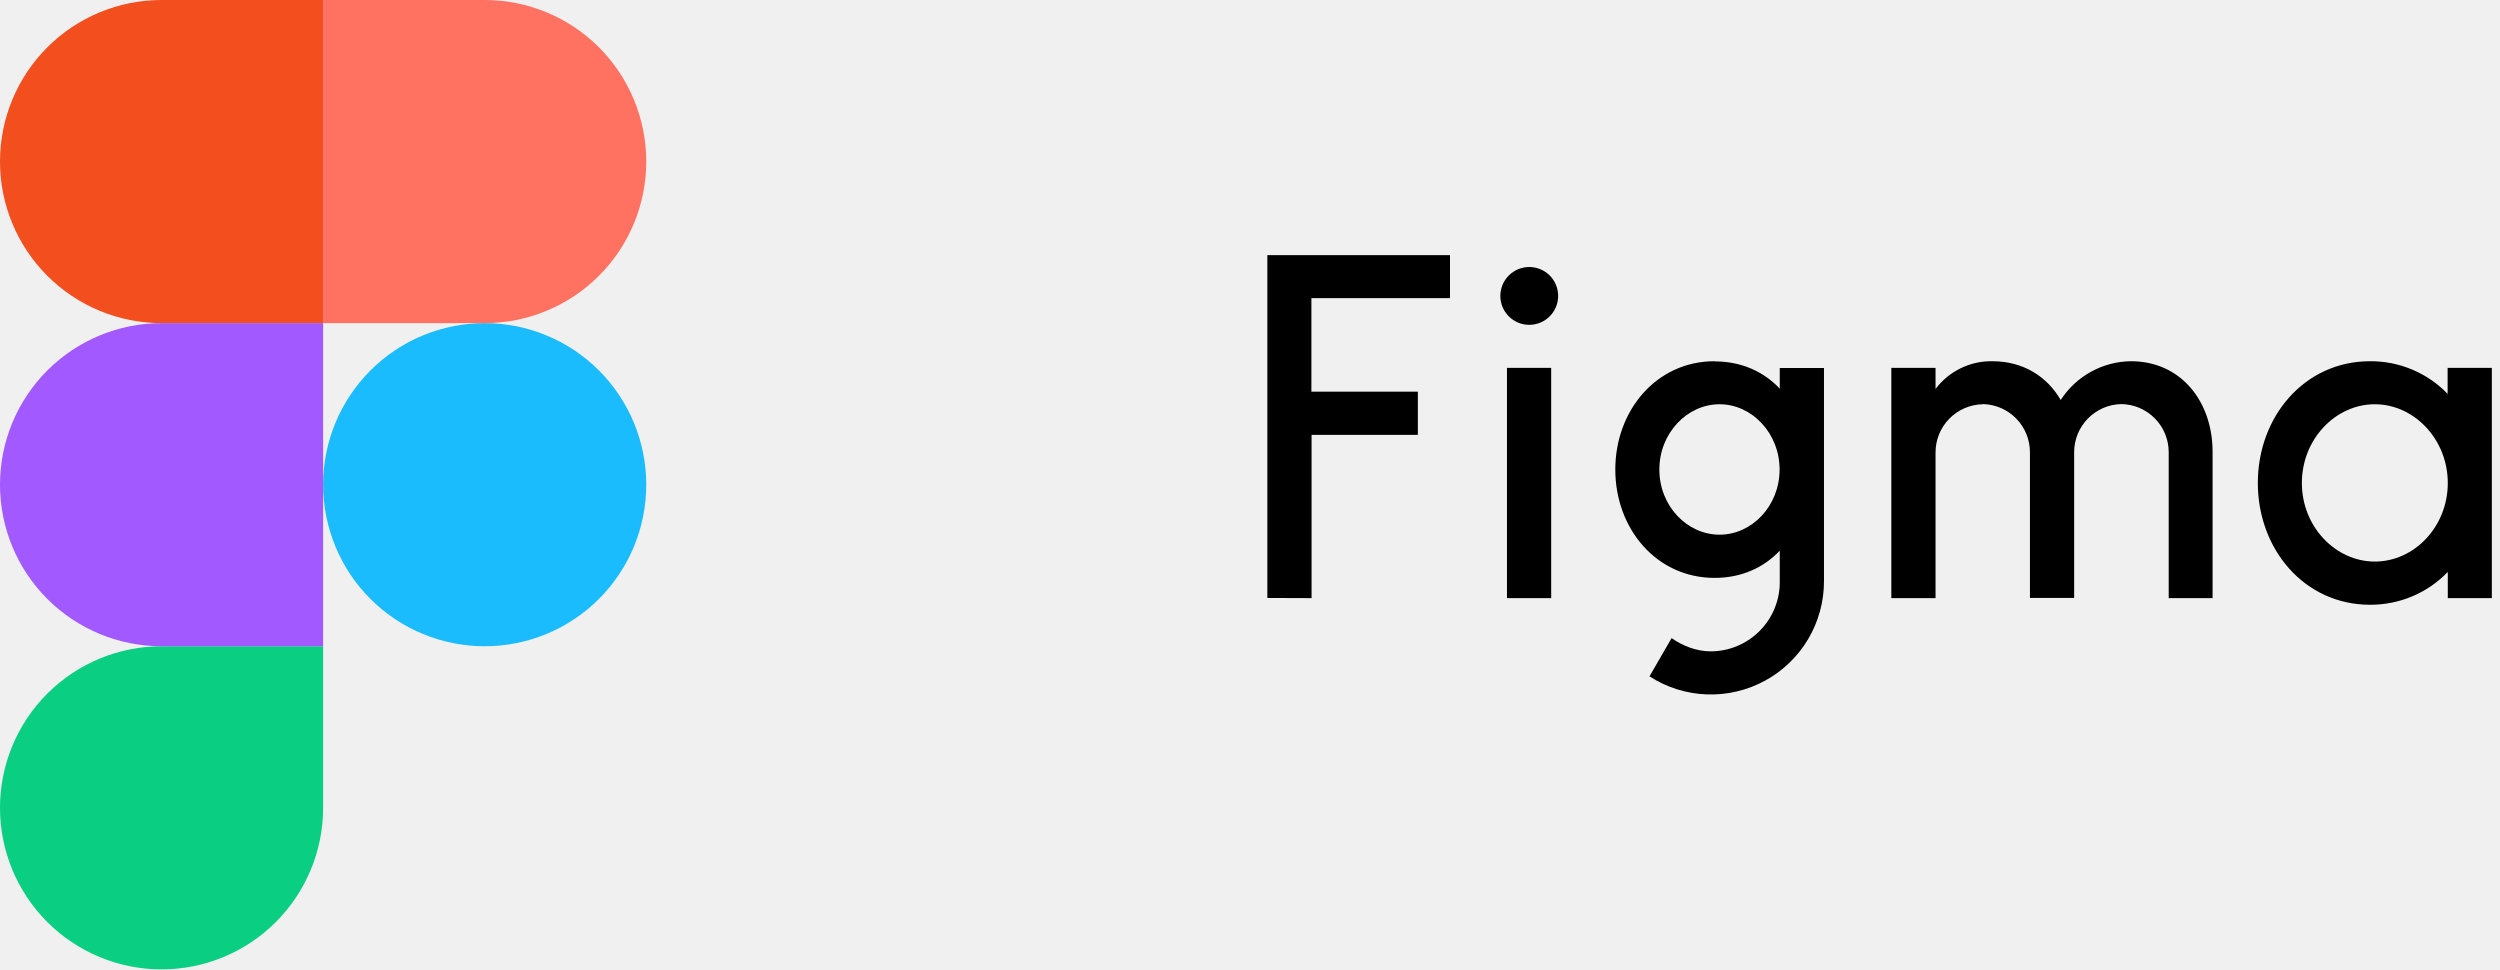
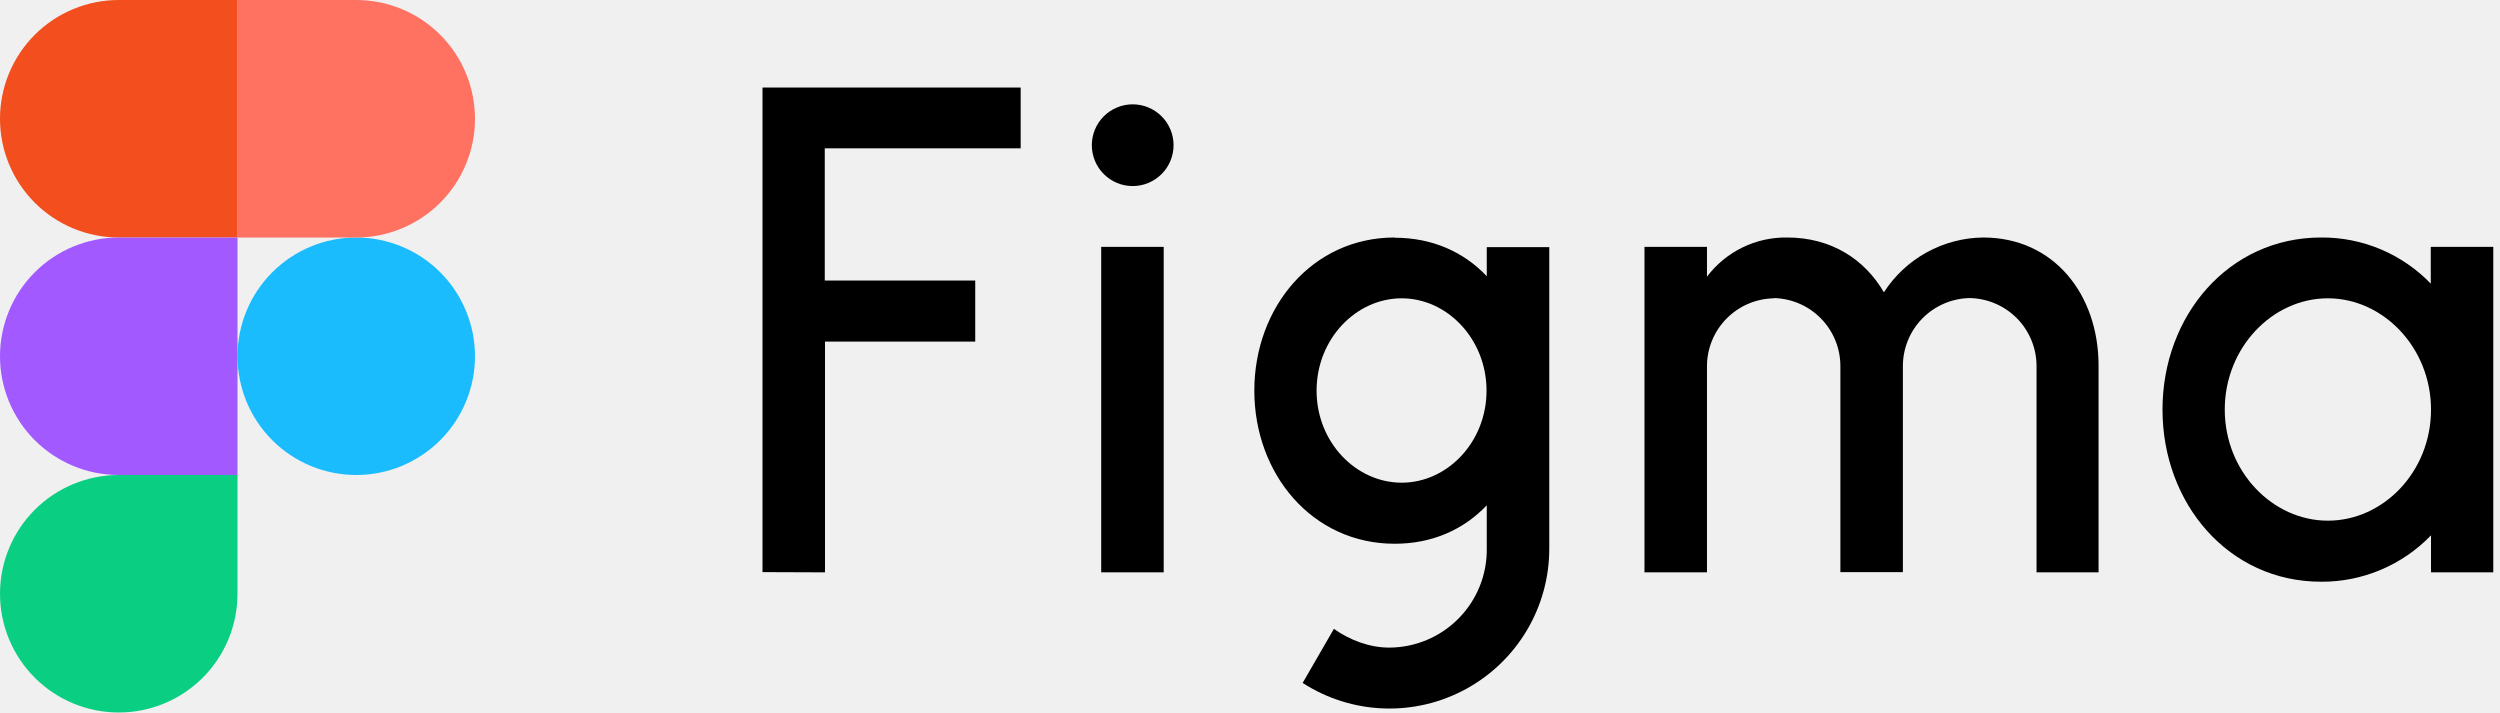
- <svg xmlns="http://www.w3.org/2000/svg" width="147" height="57" viewBox="0 0 147 57" fill="none">
-   <g clip-path="url(#clip0_435_653)">
-     <path d="M19 28.5C19 25.98 20.001 23.564 21.782 21.782C23.564 20.001 25.98 19 28.5 19C31.02 19 33.436 20.001 35.218 21.782C36.999 23.564 38 25.98 38 28.5C38 31.02 36.999 33.436 35.218 35.218C33.436 36.999 31.02 38 28.5 38C25.98 38 23.564 36.999 21.782 35.218C20.001 33.436 19 31.02 19 28.5V28.5Z" fill="#1ABCFE" />
-     <path d="M0 47.5C0 44.98 1.001 42.564 2.782 40.782C4.564 39.001 6.98 38 9.5 38H19V47.5C19 50.02 17.999 52.436 16.218 54.218C14.436 55.999 12.02 57 9.5 57C6.98 57 4.564 55.999 2.782 54.218C1.001 52.436 0 50.02 0 47.5H0Z" fill="#0ACF83" />
-     <path d="M19 0V19H28.5C31.02 19 33.436 17.999 35.218 16.218C36.999 14.436 38 12.02 38 9.5C38 6.98 36.999 4.564 35.218 2.782C33.436 1.001 31.02 0 28.5 0L19 0Z" fill="#FF7262" />
-     <path d="M0 9.5C0 12.02 1.001 14.436 2.782 16.218C4.564 17.999 6.98 19 9.5 19H19V0H9.5C6.98 0 4.564 1.001 2.782 2.782C1.001 4.564 0 6.98 0 9.5H0Z" fill="#F24E1E" />
-     <path d="M0 28.5C0 31.02 1.001 33.436 2.782 35.218C4.564 36.999 6.98 38 9.5 38H19V19H9.5C6.98 19 4.564 20.001 2.782 21.782C1.001 23.564 0 25.98 0 28.5H0Z" fill="#A259FF" />
-   </g>
-   <g clip-path="url(#clip1_435_653)">
-     <path d="M74.52 15V35.16L77.12 35.17V25.57H83.37V23.03H77.11V17.53H85.26V15H74.52ZM89.92 19.1C90.371 19.1 90.803 18.921 91.122 18.602C91.441 18.283 91.62 17.851 91.62 17.4C91.62 16.949 91.441 16.517 91.122 16.198C90.803 15.879 90.371 15.7 89.92 15.7C89.469 15.7 89.037 15.879 88.718 16.198C88.399 16.517 88.22 16.949 88.22 17.4C88.22 17.851 88.399 18.283 88.718 18.602C89.037 18.921 89.469 19.1 89.92 19.1V19.1ZM88.61 21.63V35.17H91.21V21.63H88.61V21.63Z" fill="black" />
-     <path fill-rule="evenodd" clip-rule="evenodd" d="M100.82 21.24C97.38 21.24 94.98 24.15 94.98 27.61C94.98 31.07 97.38 33.98 100.82 33.98C102.4 33.98 103.7 33.38 104.65 32.38V34.18C104.657 34.718 104.557 35.252 104.356 35.751C104.155 36.25 103.857 36.704 103.479 37.087C103.102 37.47 102.652 37.775 102.156 37.983C101.66 38.191 101.128 38.299 100.59 38.3C99.76 38.3 98.94 37.98 98.29 37.52L96.99 39.77C97.995 40.42 99.157 40.786 100.353 40.831C101.549 40.875 102.735 40.596 103.786 40.023C104.837 39.449 105.713 38.603 106.323 37.573C106.932 36.543 107.253 35.367 107.25 34.17V21.64H104.65V22.85C103.7 21.85 102.4 21.25 100.82 21.25V21.24ZM97.57 27.61C97.57 25.46 99.21 23.77 101.11 23.77C103.01 23.77 104.64 25.47 104.64 27.61C104.64 29.76 103 31.44 101.11 31.44C99.21 31.44 97.57 29.76 97.57 27.61V27.61Z" fill="black" />
-     <path d="M116.59 23.77C115.846 23.783 115.138 24.088 114.618 24.62C114.097 25.151 113.807 25.866 113.81 26.61V35.17H111.21V21.63H113.81V22.87C114.199 22.354 114.704 21.938 115.285 21.655C115.865 21.371 116.504 21.229 117.15 21.24C118.97 21.24 120.37 22.14 121.17 23.52C121.616 22.828 122.227 22.258 122.948 21.86C123.669 21.462 124.477 21.249 125.3 21.24C128.25 21.24 130.1 23.62 130.1 26.57V35.17H127.52V26.6C127.523 25.856 127.233 25.141 126.712 24.61C126.192 24.078 125.484 23.773 124.74 23.76C123.996 23.773 123.288 24.078 122.768 24.61C122.247 25.141 121.957 25.856 121.96 26.6V35.16H119.36V26.6C119.363 25.858 119.074 25.144 118.556 24.613C118.038 24.082 117.332 23.776 116.59 23.76V23.77Z" fill="black" />
-     <path fill-rule="evenodd" clip-rule="evenodd" d="M143.93 23.17C143.34 22.554 142.63 22.066 141.844 21.734C141.058 21.402 140.213 21.234 139.36 21.24C135.5 21.24 132.76 24.5 132.76 28.4C132.76 32.3 135.5 35.56 139.36 35.56C140.213 35.564 141.057 35.395 141.843 35.064C142.629 34.732 143.339 34.244 143.93 33.63V35.17H146.52V21.63H143.92V23.17H143.93ZM135.35 28.4C135.35 25.82 137.33 23.77 139.64 23.77C141.94 23.77 143.93 25.82 143.93 28.4C143.93 30.98 141.95 33.02 139.64 33.02C137.34 33.02 135.35 30.98 135.35 28.4V28.4Z" fill="black" />
-   </g>
-   <defs>
-     <clipPath id="clip0_435_653">
-       <rect width="38" height="57" fill="white" />
-     </clipPath>
-     <clipPath id="clip1_435_653">
-       <rect width="73" height="26" fill="white" transform="translate(74 15)" />
-     </clipPath>
-   </defs>
+ <svg xmlns="http://www.w3.org/2000/svg" width="200" height="57" viewBox="0 0 200 57" fill="none">
+   <path d="M19 28.5C19 25.98 20.001 23.564 21.782 21.782C23.564 20.001 25.98 19 28.5 19C31.02 19 33.436 20.001 35.218 21.782C36.999 23.564 38 25.98 38 28.5C38 31.02 36.999 33.436 35.218 35.218C33.436 36.999 31.02 38 28.5 38C25.98 38 23.564 36.999 21.782 35.218C20.001 33.436 19 31.02 19 28.5V28.5Z" fill="#1ABCFE" />
+   <path d="M0 47.5C0 44.98 1.001 42.564 2.782 40.782C4.564 39.001 6.98 38 9.5 38H19V47.5C19 50.02 17.999 52.436 16.218 54.218C14.436 55.999 12.02 57 9.5 57C6.98 57 4.564 55.999 2.782 54.218C1.001 52.436 0 50.02 0 47.5H0Z" fill="#0ACF83" />
+   <path d="M19 0V19H28.5C31.02 19 33.436 17.999 35.218 16.218C36.999 14.436 38 12.02 38 9.5C38 6.98 36.999 4.564 35.218 2.782C33.436 1.001 31.02 0 28.5 0L19 0Z" fill="#FF7262" />
+   <path d="M0 9.5C0 12.02 1.001 14.436 2.782 16.218C4.564 17.999 6.98 19 9.5 19H19V0H9.5C6.98 0 4.564 1.001 2.782 2.782C1.001 4.564 0 6.98 0 9.5H0Z" fill="#F24E1E" />
+   <path d="M0 28.5C0 31.02 1.001 33.436 2.782 35.218C4.564 36.999 6.98 38 9.5 38H19V19H9.5C6.98 19 4.564 20.001 2.782 21.782C1.001 23.564 0 25.98 0 28.5H0Z" fill="#A259FF" />
+   <path d="M61 7V45.769L66 45.788V27.327H78.019V22.442H65.981V11.865H81.654V7H61ZM90.615 14.885C91.482 14.885 92.314 14.54 92.927 13.927C93.54 13.314 93.885 12.482 93.885 11.615C93.885 10.748 93.54 9.917 92.927 9.304C92.314 8.691 91.482 8.346 90.615 8.346C89.748 8.346 88.917 8.691 88.304 9.304C87.691 9.917 87.346 10.748 87.346 11.615C87.346 12.482 87.691 13.314 88.304 13.927C88.917 14.54 89.748 14.885 90.615 14.885V14.885ZM88.096 19.75V45.788H93.096V19.75H88.096V19.75Z" fill="black" />
+   <path fill-rule="evenodd" clip-rule="evenodd" d="M111.577 19C104.962 19 100.346 24.596 100.346 31.25C100.346 37.904 104.962 43.5 111.577 43.5C114.615 43.5 117.115 42.346 118.942 40.423V43.885C118.955 44.919 118.763 45.946 118.376 46.905C117.99 47.864 117.417 48.738 116.691 49.474C115.965 50.211 115.1 50.797 114.146 51.197C113.193 51.598 112.169 51.805 111.135 51.808C109.539 51.808 107.962 51.192 106.712 50.308L104.212 54.635C106.145 55.884 108.379 56.589 110.679 56.674C112.98 56.76 115.26 56.223 117.281 55.12C119.301 54.017 120.987 52.389 122.159 50.409C123.331 48.428 123.948 46.167 123.942 43.865V19.769H118.942V22.096C117.115 20.173 114.615 19.019 111.577 19.019V19ZM105.327 31.25C105.327 27.115 108.481 23.865 112.135 23.865C115.789 23.865 118.923 27.135 118.923 31.25C118.923 35.385 115.769 38.615 112.135 38.615C108.481 38.615 105.327 35.385 105.327 31.25V31.25Z" fill="black" />
+   <path d="M141.904 23.866C140.474 23.891 139.111 24.478 138.111 25.5C137.11 26.522 136.552 27.897 136.558 29.327V45.788H131.558V19.75H136.558V22.135C137.306 21.143 138.277 20.343 139.394 19.798C140.51 19.253 141.739 18.98 142.981 19C146.481 19 149.173 20.731 150.711 23.385C151.57 22.054 152.744 20.957 154.13 20.192C155.517 19.427 157.071 19.017 158.654 19C164.327 19 167.885 23.577 167.885 29.25V45.788H162.923V29.308C162.928 27.878 162.37 26.503 161.37 25.481C160.369 24.459 159.007 23.872 157.577 23.846C156.147 23.872 154.784 24.459 153.784 25.481C152.783 26.503 152.225 27.878 152.231 29.308V45.769H147.231V29.308C147.236 27.881 146.681 26.509 145.684 25.487C144.688 24.466 143.33 23.877 141.904 23.846V23.866Z" fill="black" />
+   <path fill-rule="evenodd" clip-rule="evenodd" d="M194.481 22.711C193.346 21.527 191.98 20.588 190.469 19.949C188.958 19.311 187.333 18.988 185.692 19C178.269 19 173 25.269 173 32.769C173 40.269 178.269 46.538 185.692 46.538C187.332 46.547 188.957 46.222 190.467 45.584C191.978 44.946 193.343 44.008 194.481 42.827V45.788H199.462V19.75H194.462V22.711H194.481ZM177.981 32.769C177.981 27.808 181.789 23.865 186.231 23.865C190.654 23.865 194.481 27.808 194.481 32.769C194.481 37.731 190.673 41.654 186.231 41.654C181.808 41.654 177.981 37.731 177.981 32.769V32.769Z" fill="black" />
</svg>
